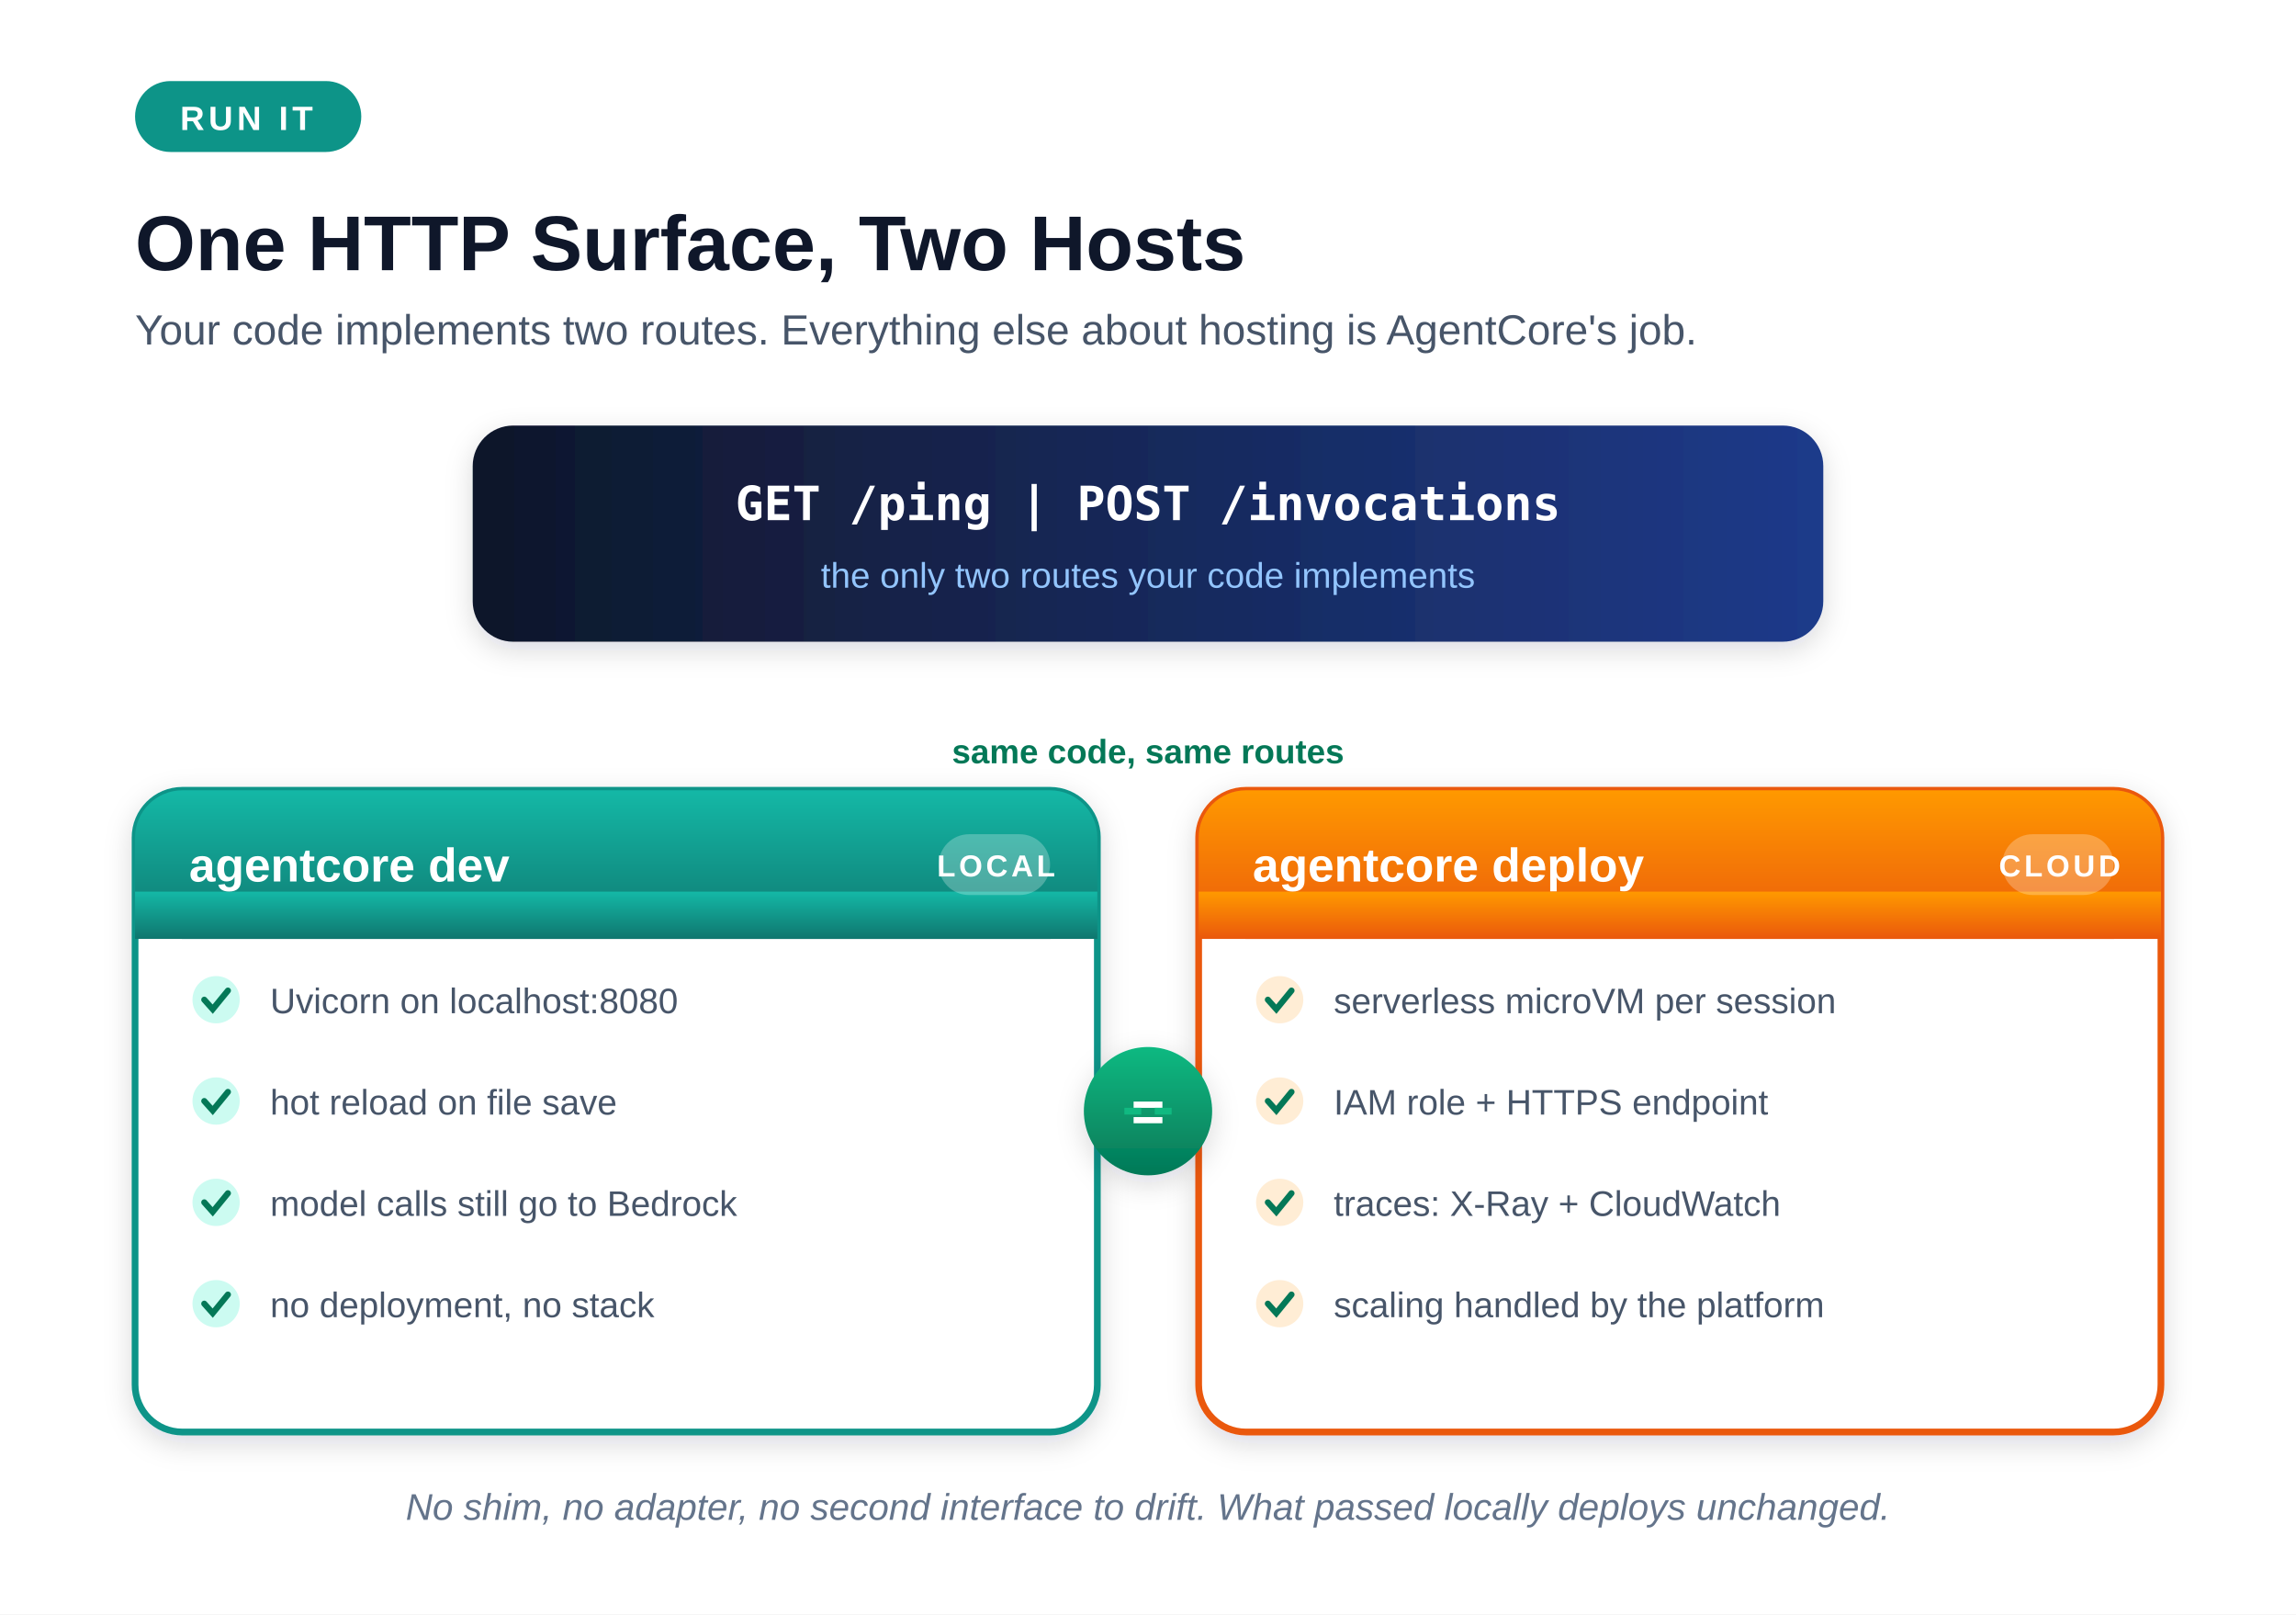
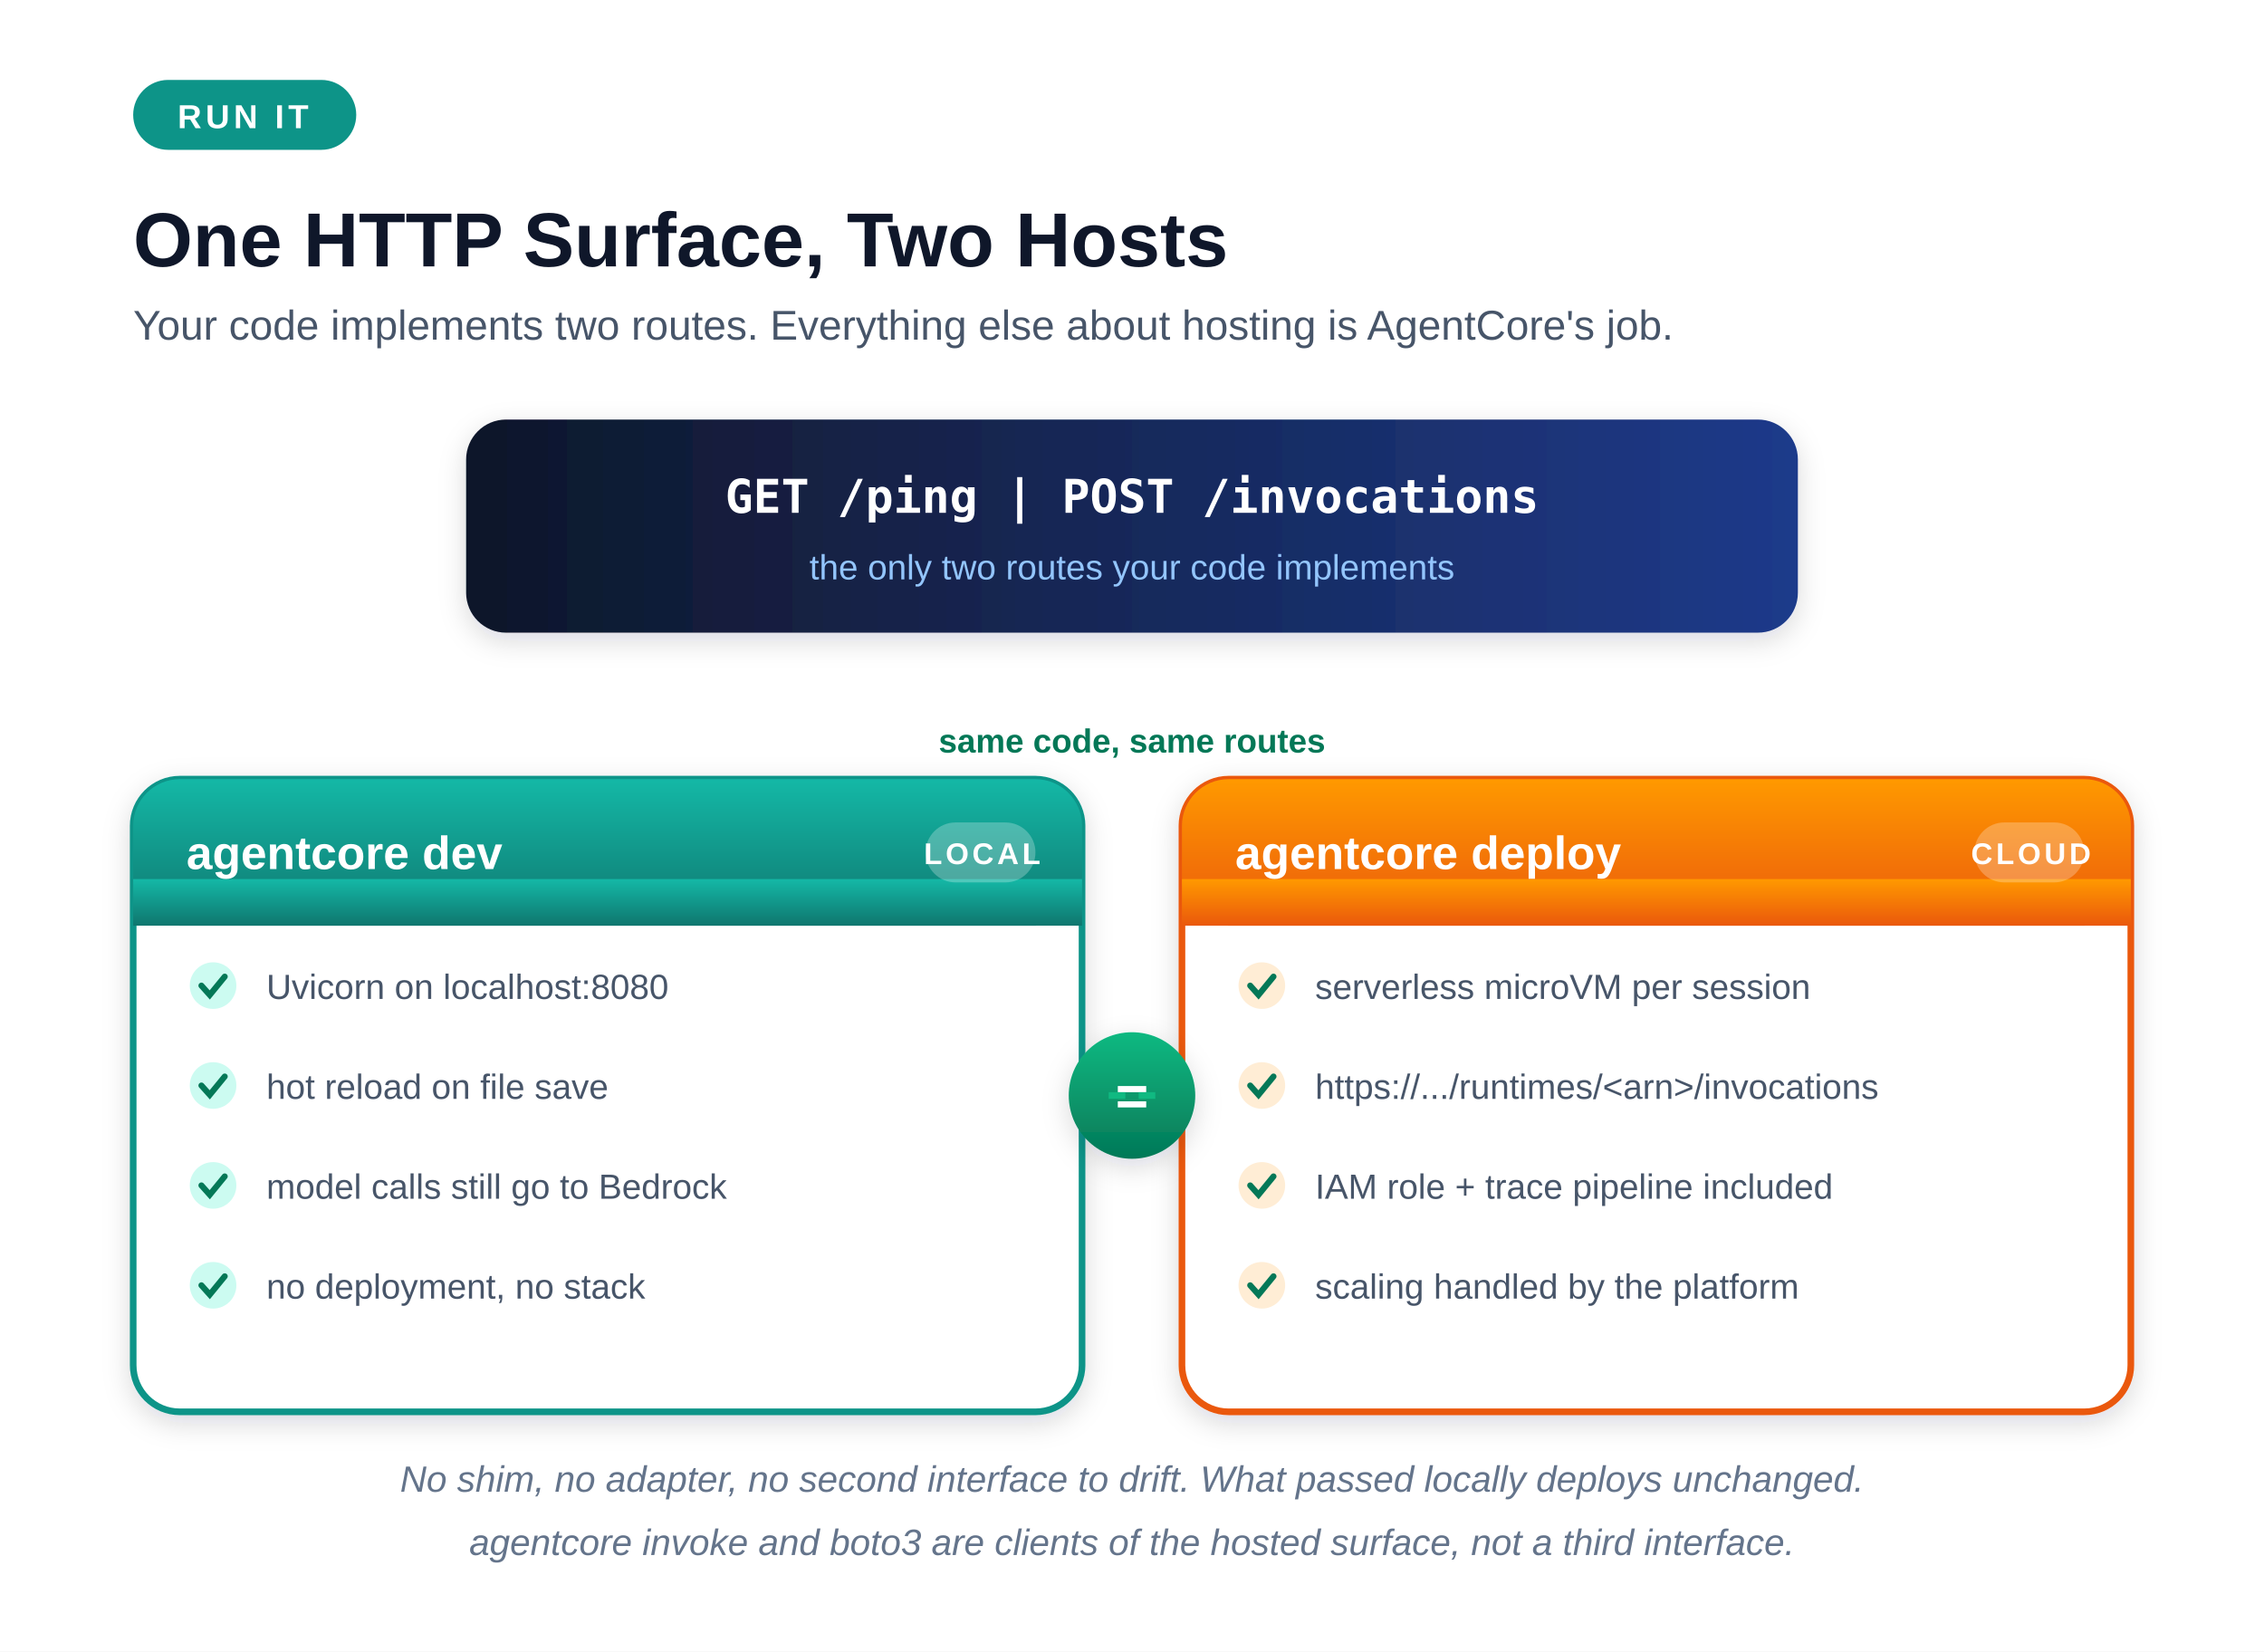
- <svg xmlns="http://www.w3.org/2000/svg" viewBox="0 0 680 478" width="680">
-   <rect width="680" height="478" fill="white" />
+ <svg xmlns="http://www.w3.org/2000/svg" viewBox="0 0 680 496" width="680">
+   <rect width="680" height="496" fill="white" />
  <defs>
    <filter id="ds" x="-30%" y="-30%" width="160%" height="160%">
      <feDropShadow dx="0" dy="2.5" stdDeviation="4" flood-color="#0F172A" flood-opacity="0.15" />
    </filter>
    <linearGradient id="g-blue" x1="0" y1="0" x2="0" y2="1">
      <stop offset="0" stop-color="#3B82F6" />
      <stop offset="1" stop-color="#1D4ED8" />
    </linearGradient>
    <linearGradient id="g-purple" x1="0" y1="0" x2="0" y2="1">
      <stop offset="0" stop-color="#8B5CF6" />
      <stop offset="1" stop-color="#6D28D9" />
    </linearGradient>
    <linearGradient id="g-orange" x1="0" y1="0" x2="0" y2="1">
      <stop offset="0" stop-color="#FF9900" />
      <stop offset="1" stop-color="#EA580C" />
    </linearGradient>
    <linearGradient id="g-green" x1="0" y1="0" x2="0" y2="1">
      <stop offset="0" stop-color="#10B981" />
      <stop offset="1" stop-color="#047857" />
    </linearGradient>
    <linearGradient id="g-red" x1="0" y1="0" x2="0" y2="1">
      <stop offset="0" stop-color="#F43F5E" />
      <stop offset="1" stop-color="#BE123C" />
    </linearGradient>
    <linearGradient id="g-teal" x1="0" y1="0" x2="0" y2="1">
      <stop offset="0" stop-color="#14B8A6" />
      <stop offset="1" stop-color="#0F766E" />
    </linearGradient>
    <linearGradient id="g-ink" x1="0" y1="0" x2="1" y2="0">
      <stop offset="0" stop-color="#0F172A" />
      <stop offset="1" stop-color="#1E3A8A" />
    </linearGradient>
    <linearGradient id="g-ribbon" x1="0" y1="0" x2="1" y2="0">
      <stop offset="0" stop-color="#2563EB" />
      <stop offset="0.35" stop-color="#0D9488" />
      <stop offset="0.65" stop-color="#EA580C" />
      <stop offset="1" stop-color="#E11D48" />
    </linearGradient>
  </defs>
  <rect x="40" y="24" width="67" height="21" rx="10.5" fill="#0D9488" />
  <text x="73" y="38.5" text-anchor="middle" font-family="'Helvetica Neue', 'PingFang SC', Arial, sans-serif" font-size="10" font-weight="700" letter-spacing="1.2" fill="white">RUN IT</text>
  <text x="40" y="80" font-family="'Helvetica Neue', 'PingFang SC', Arial, sans-serif" font-size="23" font-weight="800" fill="#0F172A">One HTTP Surface, Two Hosts</text>
  <text x="40" y="102" font-family="'Helvetica Neue', 'PingFang SC', Arial, sans-serif" font-size="12.5" fill="#475569">Your code implements two routes. Everything else about hosting is AgentCore's job.</text>
  <rect x="140" y="126" width="400" height="64" rx="12" fill="url(#g-ink)" filter="url(#ds)" />
  <text x="340.0" y="154" text-anchor="middle" font-family="'SF Mono', Menlo, Consolas, monospace" font-size="14" font-weight="800" fill="white">GET /ping   |   POST /invocations</text>
  <text x="340.0" y="174" text-anchor="middle" font-family="'Helvetica Neue', 'PingFang SC', Arial, sans-serif" font-size="10.5" fill="#93C5FD">the only two routes your code implements</text>
  <rect x="40" y="234" width="285" height="190" rx="14" fill="white" stroke="#0D9488" stroke-width="2" filter="url(#ds)" />
  <rect x="40" y="234" width="285" height="44" rx="14" fill="url(#g-teal)" />
  <rect x="40" y="264" width="285" height="14" fill="url(#g-teal)" />
  <text x="56" y="261" font-family="'Helvetica Neue', 'PingFang SC', Arial, sans-serif" font-size="14" font-weight="800" fill="white">agentcore dev</text>
  <rect x="278" y="247" width="33" height="18" rx="9" fill="white" opacity="0.25" />
  <text x="295" y="259.5" text-anchor="middle" font-family="'Helvetica Neue', 'PingFang SC', Arial, sans-serif" font-size="9" font-weight="800" letter-spacing="1" fill="white">LOCAL</text>
  <circle cx="64" cy="296" r="7" fill="#CCFBF1" />
  <path d="M 60.5 296 l 2.5 2.8 l 4.5 -5.5" stroke="#047857" stroke-width="1.8" fill="none" stroke-linecap="round" />
  <text x="80" y="300" font-family="'Helvetica Neue', 'PingFang SC', Arial, sans-serif" font-size="10.5" fill="#475569">Uvicorn on localhost:8080</text>
  <circle cx="64" cy="326" r="7" fill="#CCFBF1" />
  <path d="M 60.5 326 l 2.5 2.8 l 4.5 -5.5" stroke="#047857" stroke-width="1.8" fill="none" stroke-linecap="round" />
  <text x="80" y="330" font-family="'Helvetica Neue', 'PingFang SC', Arial, sans-serif" font-size="10.5" fill="#475569">hot reload on file save</text>
  <circle cx="64" cy="356" r="7" fill="#CCFBF1" />
  <path d="M 60.5 356 l 2.5 2.8 l 4.5 -5.5" stroke="#047857" stroke-width="1.8" fill="none" stroke-linecap="round" />
  <text x="80" y="360" font-family="'Helvetica Neue', 'PingFang SC', Arial, sans-serif" font-size="10.5" fill="#475569">model calls still go to Bedrock</text>
  <circle cx="64" cy="386" r="7" fill="#CCFBF1" />
  <path d="M 60.5 386 l 2.5 2.8 l 4.5 -5.5" stroke="#047857" stroke-width="1.8" fill="none" stroke-linecap="round" />
  <text x="80" y="390" font-family="'Helvetica Neue', 'PingFang SC', Arial, sans-serif" font-size="10.5" fill="#475569">no deployment, no stack</text>
  <rect x="355" y="234" width="285" height="190" rx="14" fill="white" stroke="#EA580C" stroke-width="2" filter="url(#ds)" />
  <rect x="355" y="234" width="285" height="44" rx="14" fill="url(#g-orange)" />
  <rect x="355" y="264" width="285" height="14" fill="url(#g-orange)" />
  <text x="371" y="261" font-family="'Helvetica Neue', 'PingFang SC', Arial, sans-serif" font-size="14" font-weight="800" fill="white">agentcore deploy</text>
  <rect x="593" y="247" width="33" height="18" rx="9" fill="white" opacity="0.25" />
  <text x="610" y="259.5" text-anchor="middle" font-family="'Helvetica Neue', 'PingFang SC', Arial, sans-serif" font-size="9" font-weight="800" letter-spacing="1" fill="white">CLOUD</text>
  <circle cx="379" cy="296" r="7" fill="#FFEDD5" />
  <path d="M 375.5 296 l 2.5 2.8 l 4.5 -5.5" stroke="#047857" stroke-width="1.8" fill="none" stroke-linecap="round" />
  <text x="395" y="300" font-family="'Helvetica Neue', 'PingFang SC', Arial, sans-serif" font-size="10.5" fill="#475569">serverless microVM per session</text>
  <circle cx="379" cy="326" r="7" fill="#FFEDD5" />
  <path d="M 375.5 326 l 2.5 2.8 l 4.5 -5.5" stroke="#047857" stroke-width="1.8" fill="none" stroke-linecap="round" />
-   <text x="395" y="330" font-family="'Helvetica Neue', 'PingFang SC', Arial, sans-serif" font-size="10.5" fill="#475569">IAM role + HTTPS endpoint</text>
+   <text x="395" y="330" font-family="'Helvetica Neue', 'PingFang SC', Arial, sans-serif" font-size="10.5" fill="#475569">https://.../runtimes/&lt;arn&gt;/invocations</text>
  <circle cx="379" cy="356" r="7" fill="#FFEDD5" />
  <path d="M 375.5 356 l 2.5 2.8 l 4.5 -5.5" stroke="#047857" stroke-width="1.8" fill="none" stroke-linecap="round" />
-   <text x="395" y="360" font-family="'Helvetica Neue', 'PingFang SC', Arial, sans-serif" font-size="10.5" fill="#475569">traces: X-Ray + CloudWatch</text>
+   <text x="395" y="360" font-family="'Helvetica Neue', 'PingFang SC', Arial, sans-serif" font-size="10.5" fill="#475569">IAM role + trace pipeline included</text>
  <circle cx="379" cy="386" r="7" fill="#FFEDD5" />
  <path d="M 375.5 386 l 2.5 2.8 l 4.5 -5.5" stroke="#047857" stroke-width="1.8" fill="none" stroke-linecap="round" />
  <text x="395" y="390" font-family="'Helvetica Neue', 'PingFang SC', Arial, sans-serif" font-size="10.5" fill="#475569">scaling handled by the platform</text>
  <circle cx="340.0" cy="329.0" r="19" fill="url(#g-green)" filter="url(#ds)" />
  <text x="340.0" y="335.0" text-anchor="middle" font-family="'Helvetica Neue', 'PingFang SC', Arial, sans-serif" font-size="17" font-weight="800" fill="white">=</text>
  <text x="340.0" y="226" text-anchor="middle" font-family="'Helvetica Neue', 'PingFang SC', Arial, sans-serif" font-size="10" font-weight="700" fill="#047857">same code, same routes</text>
  <path d="M 333 329.0 L 347 329.0" stroke="#10B981" stroke-width="2" stroke-dasharray="5,4" />
-   <text x="340.0" y="450" text-anchor="middle" font-family="'Helvetica Neue', 'PingFang SC', Arial, sans-serif" font-size="11" font-style="italic" fill="#64748B">No shim, no adapter, no second interface to drift. What passed locally deploys unchanged.</text>
+   <text x="340.0" y="448" text-anchor="middle" font-family="'Helvetica Neue', 'PingFang SC', Arial, sans-serif" font-size="11" font-style="italic" fill="#64748B">No shim, no adapter, no second interface to drift. What passed locally deploys unchanged.</text>
+   <text x="340.0" y="467" text-anchor="middle" font-family="'Helvetica Neue', 'PingFang SC', Arial, sans-serif" font-size="11" font-style="italic" fill="#64748B">agentcore invoke and boto3 are clients of the hosted surface, not a third interface.</text>
</svg>
